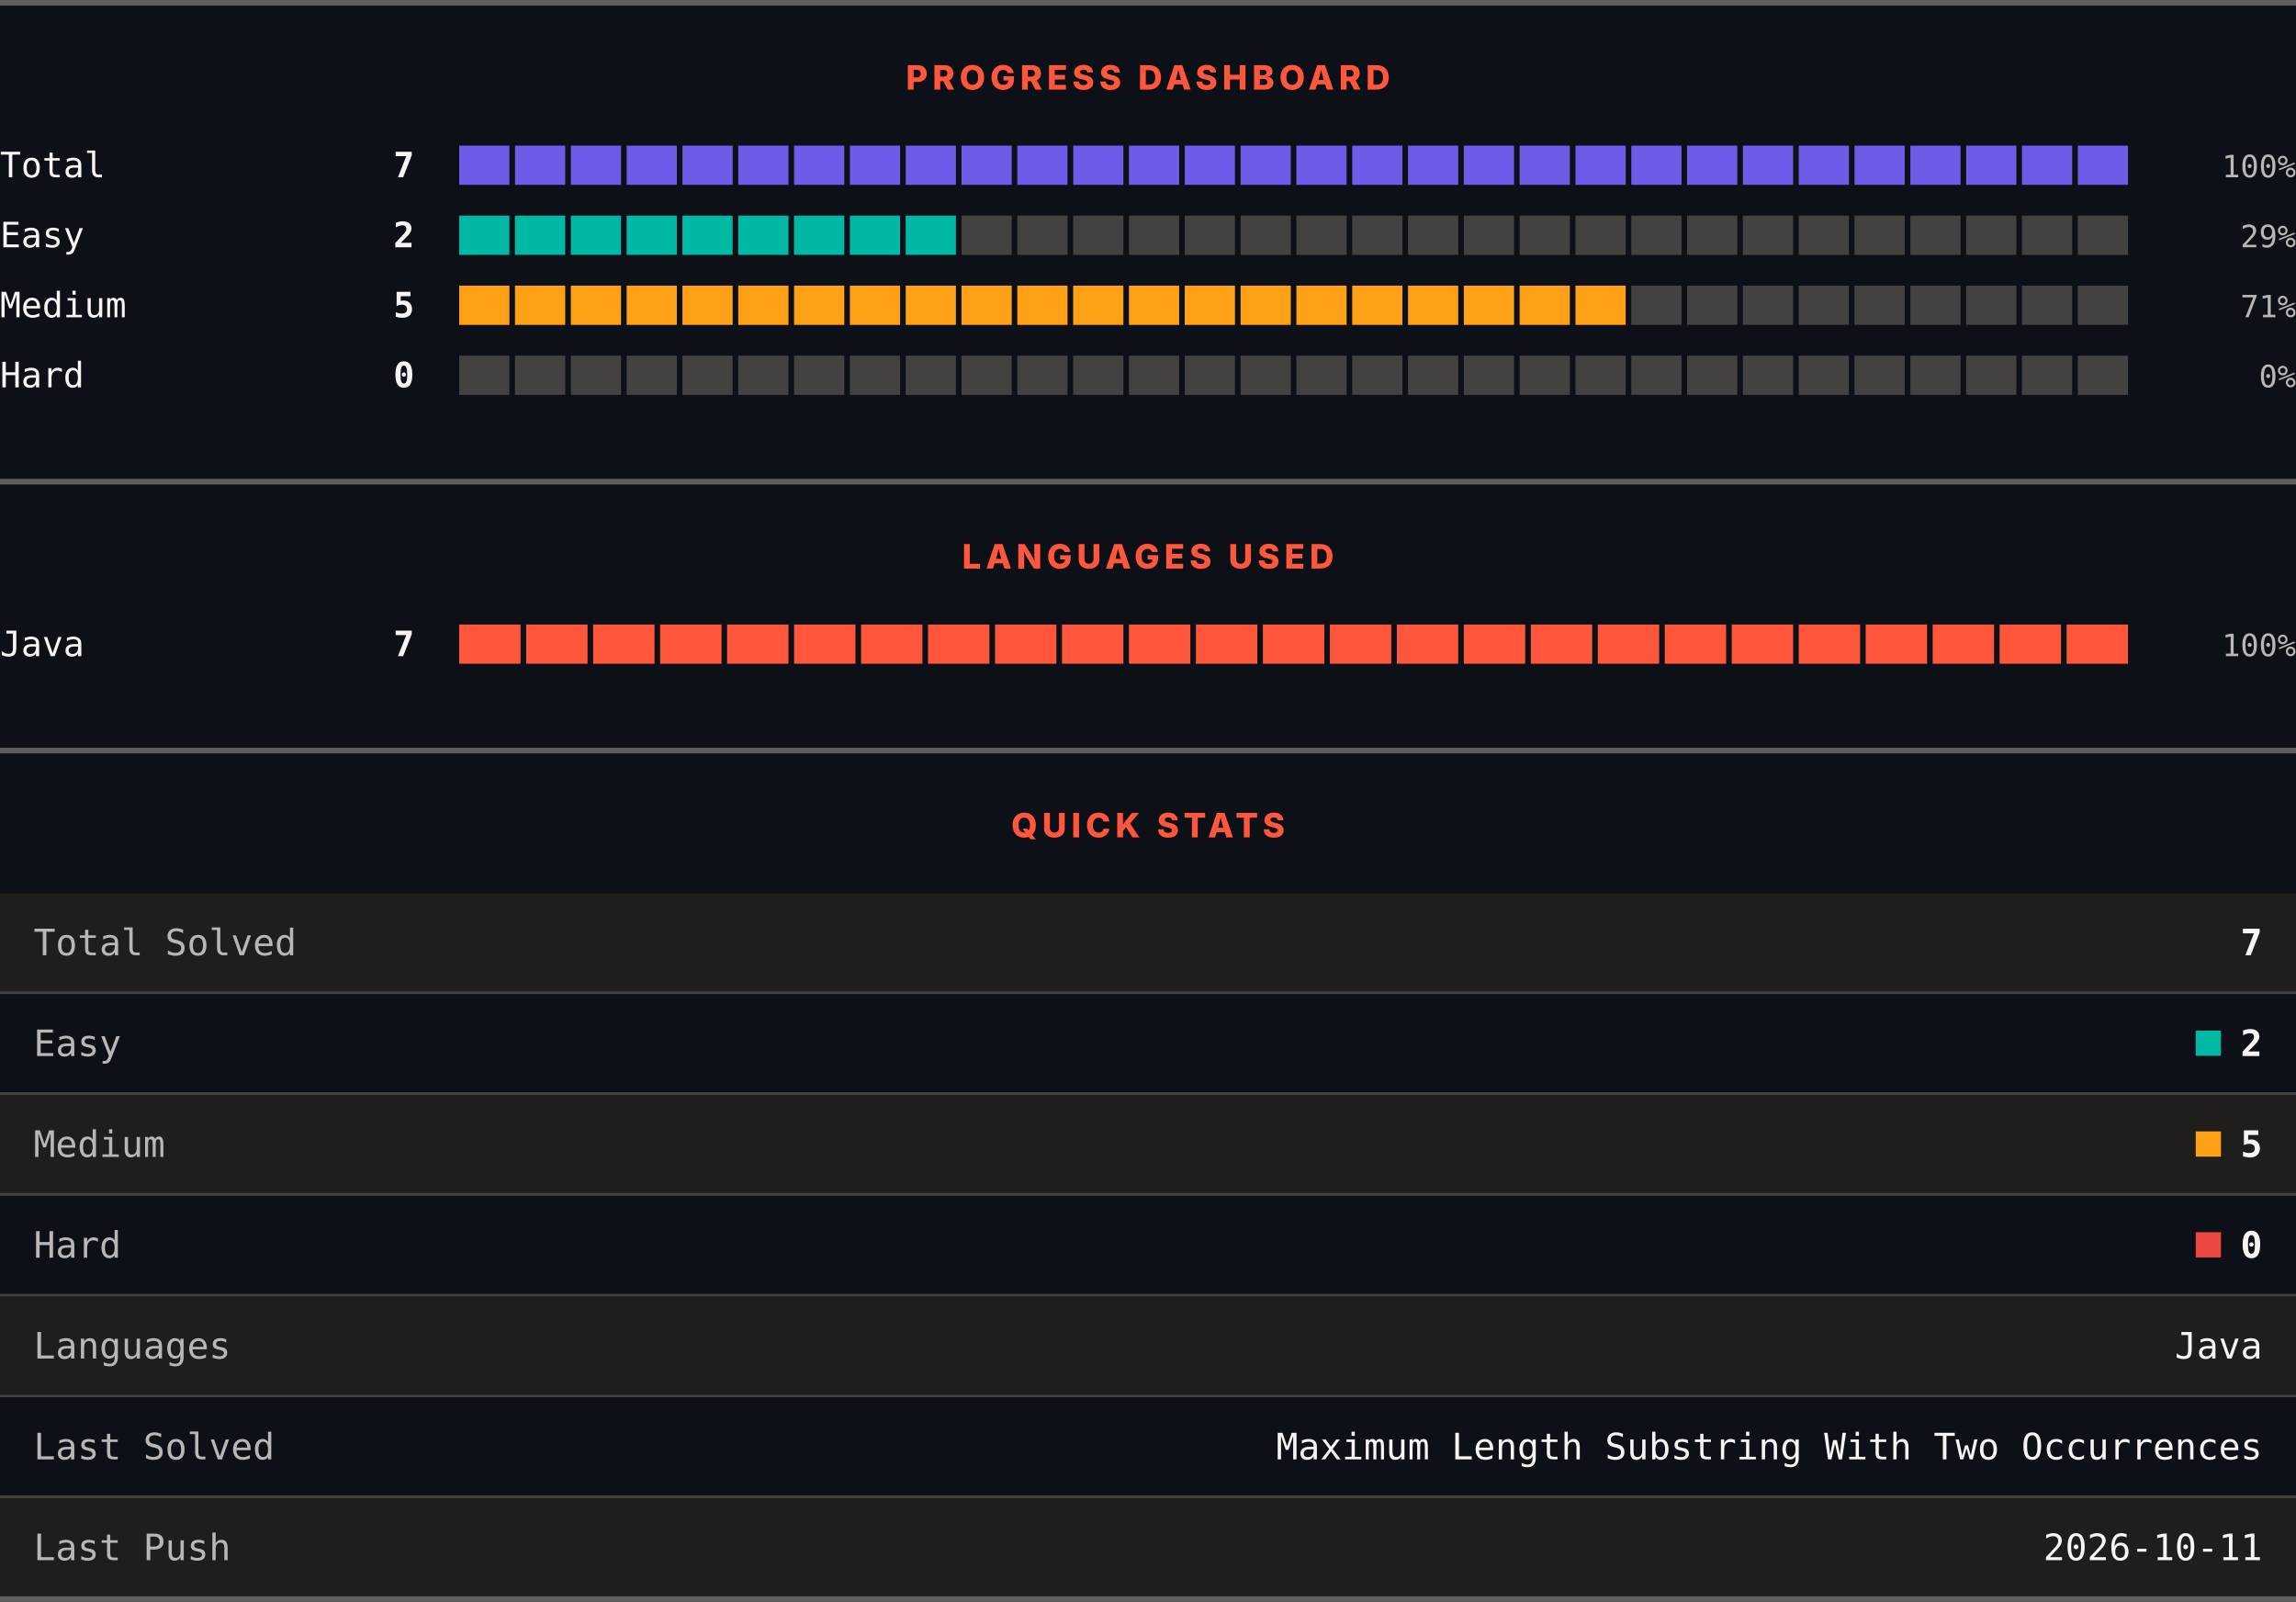
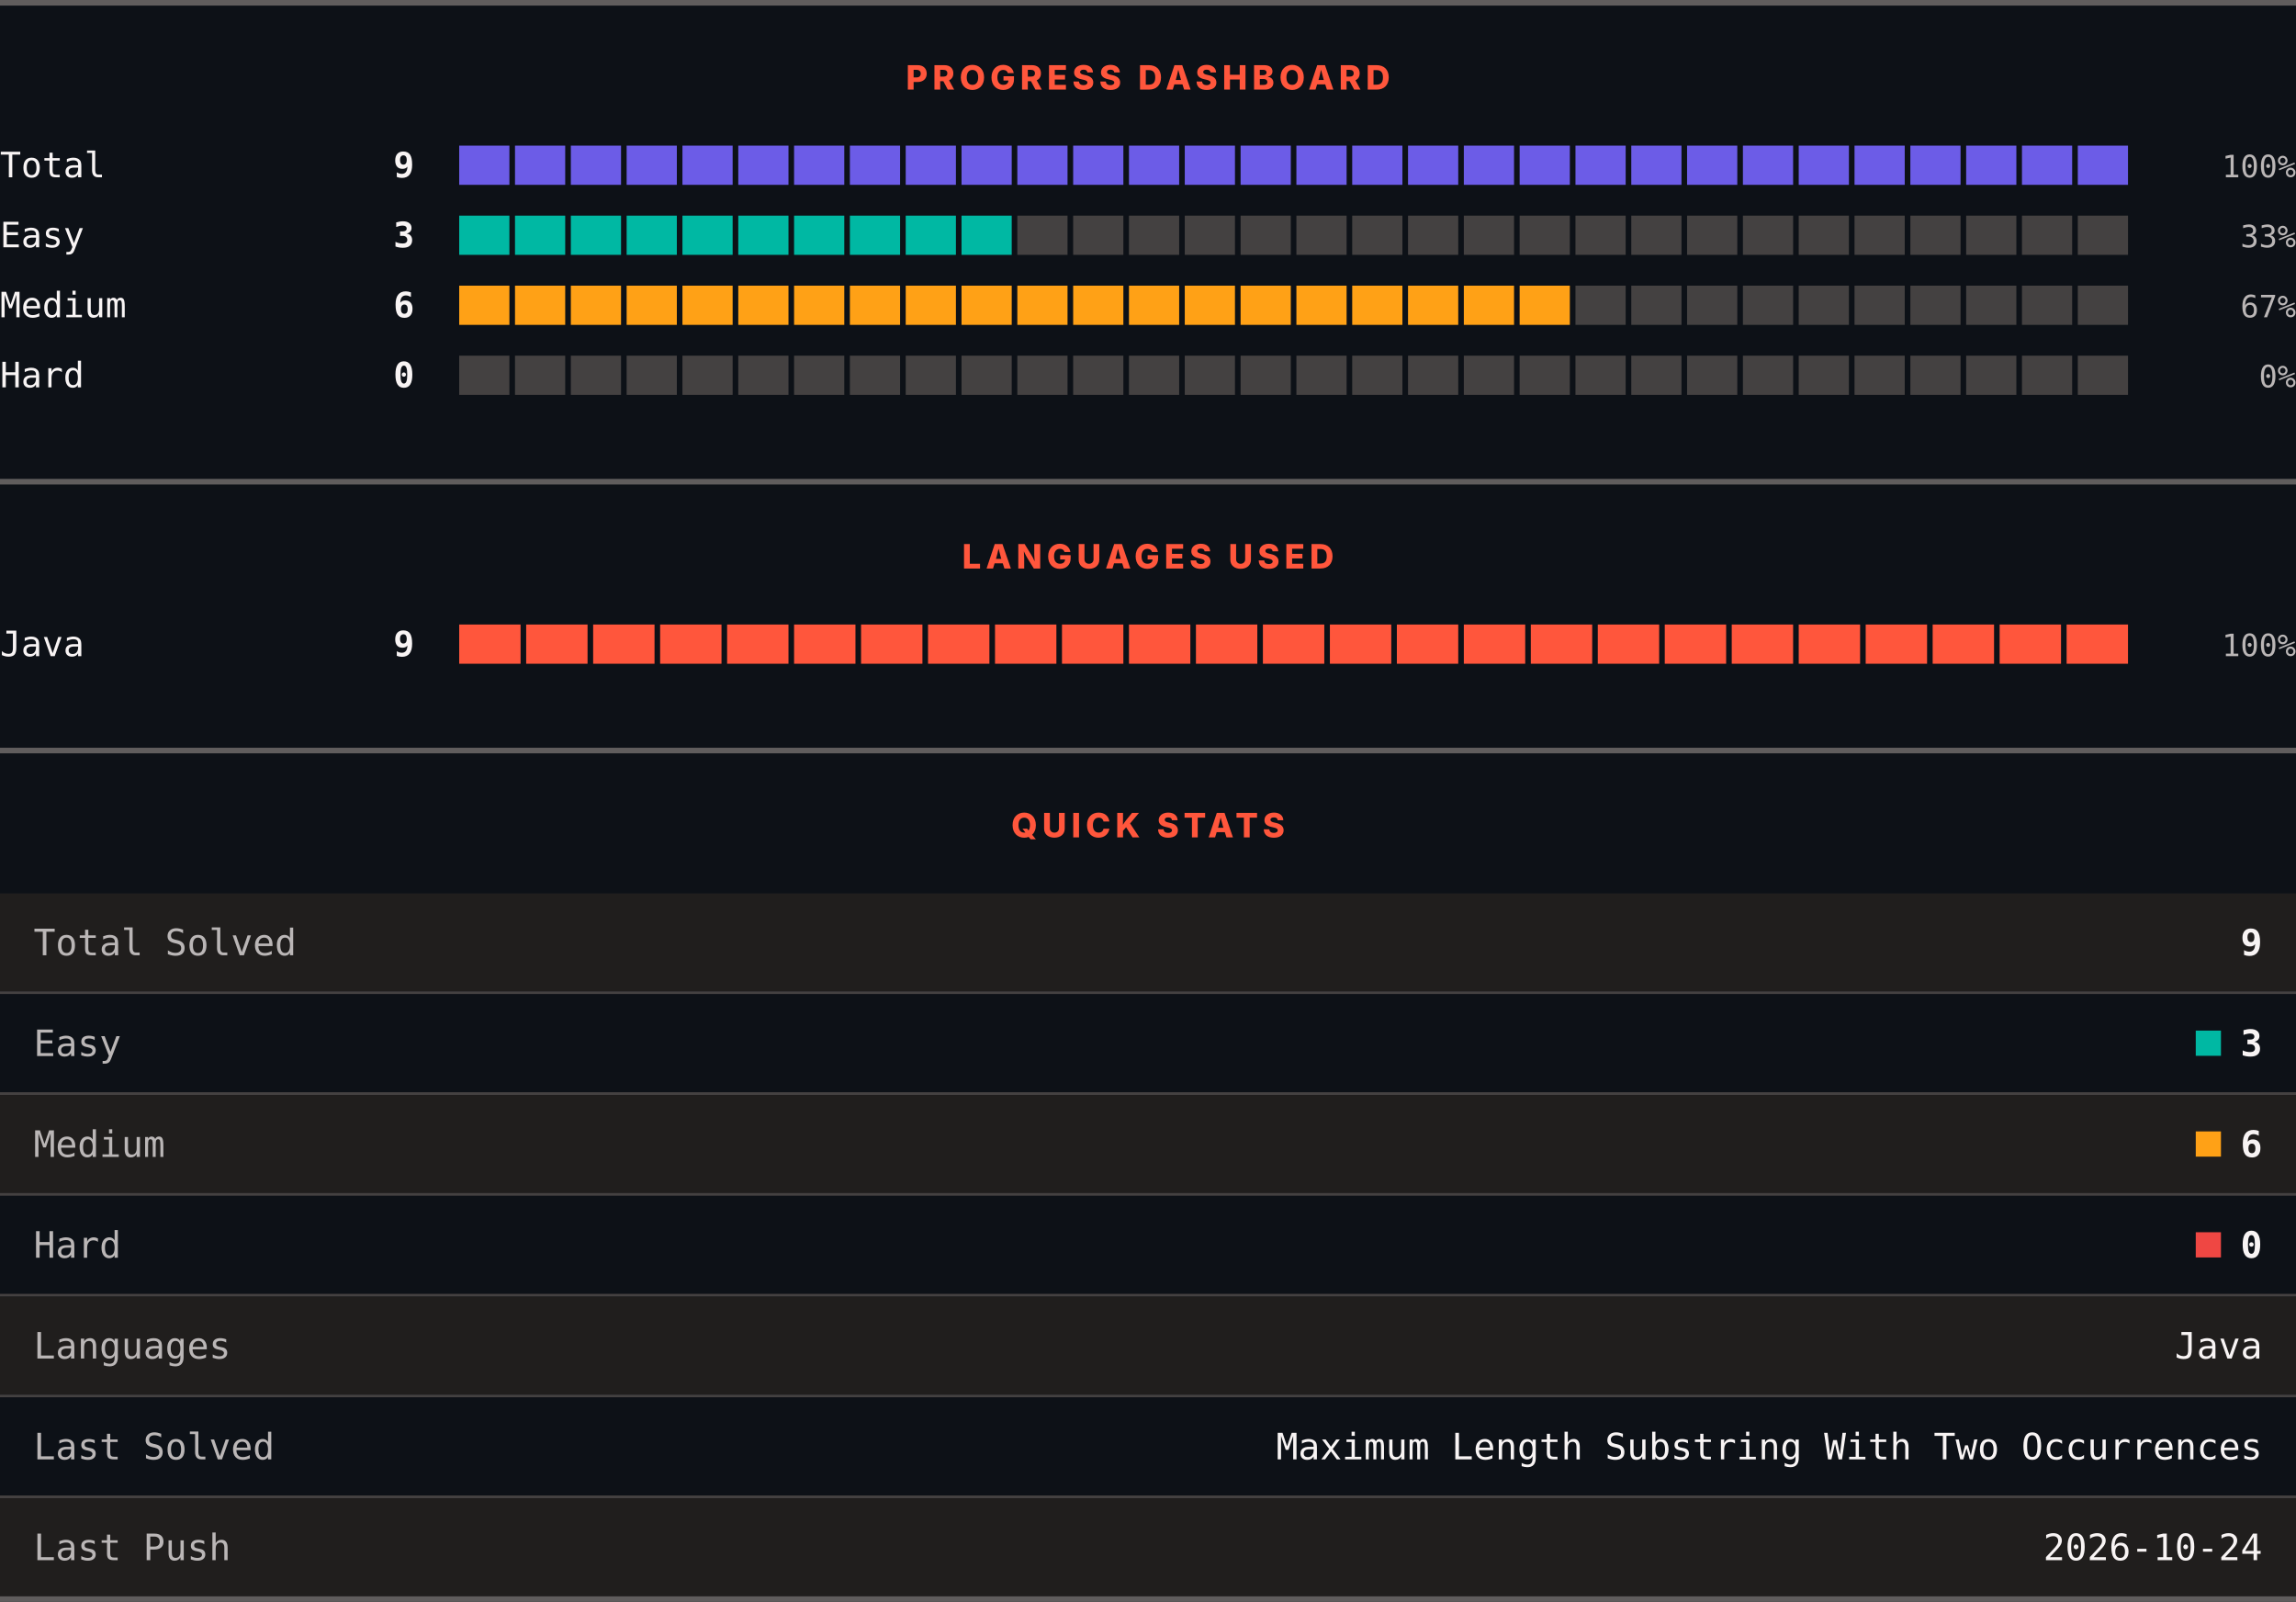
<svg xmlns="http://www.w3.org/2000/svg" width="820" height="572" viewBox="0 0 820 572" role="img" aria-label="LeetCode progress, languages and quick stats">
  <rect width="820" height="572" fill="#0d1117" />
  <rect x="0" y="0" width="820" height="2" fill="#605d5d" />
  <text x="410" y="32" text-anchor="middle" font-family="Archivo, system-ui, -apple-system, Segoe UI, sans-serif" font-size="12" font-weight="800" letter-spacing="1.68" fill="#ff563c">PROGRESS DASHBOARD</text>
  <text x="0" y="63.3" font-family="ui-monospace, SFMono-Regular, Menlo, Consolas, monospace" font-size="12.5" fill="#f8f4f4">Total</text>
-   <text x="148" y="63.3" text-anchor="end" font-family="ui-monospace, SFMono-Regular, Menlo, Consolas, monospace" font-size="12.5" font-weight="700" fill="#f8f4f4">7</text>
+   <text x="148" y="63.3" text-anchor="end" font-family="ui-monospace, SFMono-Regular, Menlo, Consolas, monospace" font-size="12.5" font-weight="700" fill="#f8f4f4">9</text>
  <rect x="164.00" y="52" width="17.93" height="14" fill="#6c5ce7" />
  <rect x="183.93" y="52" width="17.93" height="14" fill="#6c5ce7" />
  <rect x="203.87" y="52" width="17.93" height="14" fill="#6c5ce7" />
  <rect x="223.80" y="52" width="17.93" height="14" fill="#6c5ce7" />
  <rect x="243.73" y="52" width="17.93" height="14" fill="#6c5ce7" />
  <rect x="263.67" y="52" width="17.93" height="14" fill="#6c5ce7" />
  <rect x="283.60" y="52" width="17.93" height="14" fill="#6c5ce7" />
  <rect x="303.53" y="52" width="17.93" height="14" fill="#6c5ce7" />
  <rect x="323.47" y="52" width="17.93" height="14" fill="#6c5ce7" />
  <rect x="343.40" y="52" width="17.93" height="14" fill="#6c5ce7" />
  <rect x="363.33" y="52" width="17.93" height="14" fill="#6c5ce7" />
  <rect x="383.27" y="52" width="17.93" height="14" fill="#6c5ce7" />
  <rect x="403.20" y="52" width="17.93" height="14" fill="#6c5ce7" />
  <rect x="423.13" y="52" width="17.93" height="14" fill="#6c5ce7" />
  <rect x="443.07" y="52" width="17.93" height="14" fill="#6c5ce7" />
  <rect x="463.00" y="52" width="17.93" height="14" fill="#6c5ce7" />
  <rect x="482.93" y="52" width="17.93" height="14" fill="#6c5ce7" />
  <rect x="502.87" y="52" width="17.93" height="14" fill="#6c5ce7" />
  <rect x="522.80" y="52" width="17.93" height="14" fill="#6c5ce7" />
  <rect x="542.73" y="52" width="17.93" height="14" fill="#6c5ce7" />
  <rect x="562.67" y="52" width="17.93" height="14" fill="#6c5ce7" />
  <rect x="582.60" y="52" width="17.93" height="14" fill="#6c5ce7" />
  <rect x="602.53" y="52" width="17.93" height="14" fill="#6c5ce7" />
  <rect x="622.47" y="52" width="17.93" height="14" fill="#6c5ce7" />
  <rect x="642.40" y="52" width="17.93" height="14" fill="#6c5ce7" />
  <rect x="662.33" y="52" width="17.93" height="14" fill="#6c5ce7" />
  <rect x="682.27" y="52" width="17.93" height="14" fill="#6c5ce7" />
  <rect x="702.20" y="52" width="17.93" height="14" fill="#6c5ce7" />
  <rect x="722.13" y="52" width="17.93" height="14" fill="#6c5ce7" />
  <rect x="742.07" y="52" width="17.93" height="14" fill="#6c5ce7" />
  <text x="820" y="63.3" text-anchor="end" font-family="ui-monospace, SFMono-Regular, Menlo, Consolas, monospace" font-size="11" fill="#bab6b6">100%</text>
  <text x="0" y="88.3" font-family="ui-monospace, SFMono-Regular, Menlo, Consolas, monospace" font-size="12.5" fill="#f8f4f4">Easy</text>
-   <text x="148" y="88.3" text-anchor="end" font-family="ui-monospace, SFMono-Regular, Menlo, Consolas, monospace" font-size="12.5" font-weight="700" fill="#f8f4f4">2</text>
+   <text x="148" y="88.3" text-anchor="end" font-family="ui-monospace, SFMono-Regular, Menlo, Consolas, monospace" font-size="12.5" font-weight="700" fill="#f8f4f4">3</text>
  <rect x="164.00" y="77" width="17.93" height="14" fill="#00b8a3" />
  <rect x="183.93" y="77" width="17.93" height="14" fill="#00b8a3" />
  <rect x="203.87" y="77" width="17.93" height="14" fill="#00b8a3" />
  <rect x="223.80" y="77" width="17.93" height="14" fill="#00b8a3" />
  <rect x="243.73" y="77" width="17.93" height="14" fill="#00b8a3" />
  <rect x="263.67" y="77" width="17.93" height="14" fill="#00b8a3" />
  <rect x="283.60" y="77" width="17.93" height="14" fill="#00b8a3" />
  <rect x="303.53" y="77" width="17.93" height="14" fill="#00b8a3" />
  <rect x="323.47" y="77" width="17.93" height="14" fill="#00b8a3" />
-   <rect x="343.40" y="77" width="17.93" height="14" fill="#444141" />
+   <rect x="343.40" y="77" width="17.93" height="14" fill="#00b8a3" />
  <rect x="363.33" y="77" width="17.93" height="14" fill="#444141" />
  <rect x="383.27" y="77" width="17.93" height="14" fill="#444141" />
  <rect x="403.20" y="77" width="17.93" height="14" fill="#444141" />
  <rect x="423.13" y="77" width="17.93" height="14" fill="#444141" />
  <rect x="443.07" y="77" width="17.93" height="14" fill="#444141" />
  <rect x="463.00" y="77" width="17.93" height="14" fill="#444141" />
  <rect x="482.93" y="77" width="17.93" height="14" fill="#444141" />
  <rect x="502.87" y="77" width="17.93" height="14" fill="#444141" />
  <rect x="522.80" y="77" width="17.93" height="14" fill="#444141" />
  <rect x="542.73" y="77" width="17.93" height="14" fill="#444141" />
  <rect x="562.67" y="77" width="17.93" height="14" fill="#444141" />
  <rect x="582.60" y="77" width="17.93" height="14" fill="#444141" />
  <rect x="602.53" y="77" width="17.93" height="14" fill="#444141" />
  <rect x="622.47" y="77" width="17.93" height="14" fill="#444141" />
  <rect x="642.40" y="77" width="17.93" height="14" fill="#444141" />
  <rect x="662.33" y="77" width="17.93" height="14" fill="#444141" />
  <rect x="682.27" y="77" width="17.93" height="14" fill="#444141" />
  <rect x="702.20" y="77" width="17.93" height="14" fill="#444141" />
  <rect x="722.13" y="77" width="17.93" height="14" fill="#444141" />
  <rect x="742.07" y="77" width="17.93" height="14" fill="#444141" />
-   <text x="820" y="88.3" text-anchor="end" font-family="ui-monospace, SFMono-Regular, Menlo, Consolas, monospace" font-size="11" fill="#bab6b6">29%</text>
+   <text x="820" y="88.3" text-anchor="end" font-family="ui-monospace, SFMono-Regular, Menlo, Consolas, monospace" font-size="11" fill="#bab6b6">33%</text>
  <text x="0" y="113.3" font-family="ui-monospace, SFMono-Regular, Menlo, Consolas, monospace" font-size="12.5" fill="#f8f4f4">Medium</text>
-   <text x="148" y="113.3" text-anchor="end" font-family="ui-monospace, SFMono-Regular, Menlo, Consolas, monospace" font-size="12.5" font-weight="700" fill="#f8f4f4">5</text>
+   <text x="148" y="113.3" text-anchor="end" font-family="ui-monospace, SFMono-Regular, Menlo, Consolas, monospace" font-size="12.5" font-weight="700" fill="#f8f4f4">6</text>
  <rect x="164.00" y="102" width="17.93" height="14" fill="#ffa116" />
  <rect x="183.93" y="102" width="17.93" height="14" fill="#ffa116" />
  <rect x="203.87" y="102" width="17.93" height="14" fill="#ffa116" />
  <rect x="223.80" y="102" width="17.93" height="14" fill="#ffa116" />
  <rect x="243.73" y="102" width="17.93" height="14" fill="#ffa116" />
  <rect x="263.67" y="102" width="17.93" height="14" fill="#ffa116" />
  <rect x="283.60" y="102" width="17.93" height="14" fill="#ffa116" />
  <rect x="303.53" y="102" width="17.93" height="14" fill="#ffa116" />
  <rect x="323.47" y="102" width="17.93" height="14" fill="#ffa116" />
  <rect x="343.40" y="102" width="17.93" height="14" fill="#ffa116" />
  <rect x="363.33" y="102" width="17.93" height="14" fill="#ffa116" />
  <rect x="383.27" y="102" width="17.93" height="14" fill="#ffa116" />
  <rect x="403.20" y="102" width="17.93" height="14" fill="#ffa116" />
  <rect x="423.13" y="102" width="17.93" height="14" fill="#ffa116" />
  <rect x="443.07" y="102" width="17.93" height="14" fill="#ffa116" />
  <rect x="463.00" y="102" width="17.93" height="14" fill="#ffa116" />
  <rect x="482.93" y="102" width="17.93" height="14" fill="#ffa116" />
  <rect x="502.87" y="102" width="17.93" height="14" fill="#ffa116" />
  <rect x="522.80" y="102" width="17.93" height="14" fill="#ffa116" />
  <rect x="542.73" y="102" width="17.93" height="14" fill="#ffa116" />
-   <rect x="562.67" y="102" width="17.93" height="14" fill="#ffa116" />
+   <rect x="562.67" y="102" width="17.93" height="14" fill="#444141" />
  <rect x="582.60" y="102" width="17.93" height="14" fill="#444141" />
  <rect x="602.53" y="102" width="17.93" height="14" fill="#444141" />
  <rect x="622.47" y="102" width="17.93" height="14" fill="#444141" />
  <rect x="642.40" y="102" width="17.93" height="14" fill="#444141" />
  <rect x="662.33" y="102" width="17.93" height="14" fill="#444141" />
  <rect x="682.27" y="102" width="17.93" height="14" fill="#444141" />
  <rect x="702.20" y="102" width="17.93" height="14" fill="#444141" />
  <rect x="722.13" y="102" width="17.93" height="14" fill="#444141" />
  <rect x="742.07" y="102" width="17.93" height="14" fill="#444141" />
-   <text x="820" y="113.3" text-anchor="end" font-family="ui-monospace, SFMono-Regular, Menlo, Consolas, monospace" font-size="11" fill="#bab6b6">71%</text>
+   <text x="820" y="113.3" text-anchor="end" font-family="ui-monospace, SFMono-Regular, Menlo, Consolas, monospace" font-size="11" fill="#bab6b6">67%</text>
  <text x="0" y="138.3" font-family="ui-monospace, SFMono-Regular, Menlo, Consolas, monospace" font-size="12.5" fill="#f8f4f4">Hard</text>
  <text x="148" y="138.3" text-anchor="end" font-family="ui-monospace, SFMono-Regular, Menlo, Consolas, monospace" font-size="12.5" font-weight="700" fill="#f8f4f4">0</text>
  <rect x="164.00" y="127" width="17.93" height="14" fill="#444141" />
  <rect x="183.93" y="127" width="17.93" height="14" fill="#444141" />
  <rect x="203.87" y="127" width="17.93" height="14" fill="#444141" />
  <rect x="223.80" y="127" width="17.93" height="14" fill="#444141" />
  <rect x="243.73" y="127" width="17.93" height="14" fill="#444141" />
  <rect x="263.67" y="127" width="17.93" height="14" fill="#444141" />
  <rect x="283.60" y="127" width="17.93" height="14" fill="#444141" />
  <rect x="303.53" y="127" width="17.93" height="14" fill="#444141" />
  <rect x="323.47" y="127" width="17.93" height="14" fill="#444141" />
  <rect x="343.40" y="127" width="17.93" height="14" fill="#444141" />
  <rect x="363.33" y="127" width="17.93" height="14" fill="#444141" />
  <rect x="383.27" y="127" width="17.93" height="14" fill="#444141" />
  <rect x="403.20" y="127" width="17.93" height="14" fill="#444141" />
  <rect x="423.13" y="127" width="17.93" height="14" fill="#444141" />
  <rect x="443.07" y="127" width="17.93" height="14" fill="#444141" />
  <rect x="463.00" y="127" width="17.93" height="14" fill="#444141" />
  <rect x="482.93" y="127" width="17.93" height="14" fill="#444141" />
  <rect x="502.87" y="127" width="17.93" height="14" fill="#444141" />
  <rect x="522.80" y="127" width="17.93" height="14" fill="#444141" />
  <rect x="542.73" y="127" width="17.93" height="14" fill="#444141" />
  <rect x="562.67" y="127" width="17.93" height="14" fill="#444141" />
  <rect x="582.60" y="127" width="17.93" height="14" fill="#444141" />
  <rect x="602.53" y="127" width="17.93" height="14" fill="#444141" />
  <rect x="622.47" y="127" width="17.93" height="14" fill="#444141" />
  <rect x="642.40" y="127" width="17.93" height="14" fill="#444141" />
  <rect x="662.33" y="127" width="17.93" height="14" fill="#444141" />
  <rect x="682.27" y="127" width="17.93" height="14" fill="#444141" />
  <rect x="702.20" y="127" width="17.93" height="14" fill="#444141" />
  <rect x="722.13" y="127" width="17.93" height="14" fill="#444141" />
  <rect x="742.07" y="127" width="17.93" height="14" fill="#444141" />
  <text x="820" y="138.3" text-anchor="end" font-family="ui-monospace, SFMono-Regular, Menlo, Consolas, monospace" font-size="11" fill="#bab6b6">0%</text>
  <rect x="0" y="171" width="820" height="2" fill="#605d5d" />
  <text x="410" y="203" text-anchor="middle" font-family="Archivo, system-ui, -apple-system, Segoe UI, sans-serif" font-size="12" font-weight="800" letter-spacing="1.68" fill="#ff563c">LANGUAGES USED</text>
  <text x="0" y="234.3" font-family="ui-monospace, SFMono-Regular, Menlo, Consolas, monospace" font-size="12.5" fill="#f8f4f4">Java</text>
-   <text x="148" y="234.3" text-anchor="end" font-family="ui-monospace, SFMono-Regular, Menlo, Consolas, monospace" font-size="12.5" font-weight="700" fill="#f8f4f4">7</text>
+   <text x="148" y="234.3" text-anchor="end" font-family="ui-monospace, SFMono-Regular, Menlo, Consolas, monospace" font-size="12.5" font-weight="700" fill="#f8f4f4">9</text>
  <rect x="164.00" y="223" width="21.92" height="14" fill="#ff563c" />
  <rect x="187.92" y="223" width="21.92" height="14" fill="#ff563c" />
  <rect x="211.84" y="223" width="21.92" height="14" fill="#ff563c" />
  <rect x="235.76" y="223" width="21.92" height="14" fill="#ff563c" />
  <rect x="259.68" y="223" width="21.92" height="14" fill="#ff563c" />
  <rect x="283.60" y="223" width="21.92" height="14" fill="#ff563c" />
  <rect x="307.52" y="223" width="21.92" height="14" fill="#ff563c" />
  <rect x="331.44" y="223" width="21.92" height="14" fill="#ff563c" />
  <rect x="355.36" y="223" width="21.92" height="14" fill="#ff563c" />
  <rect x="379.28" y="223" width="21.92" height="14" fill="#ff563c" />
  <rect x="403.20" y="223" width="21.92" height="14" fill="#ff563c" />
  <rect x="427.12" y="223" width="21.92" height="14" fill="#ff563c" />
  <rect x="451.04" y="223" width="21.92" height="14" fill="#ff563c" />
  <rect x="474.96" y="223" width="21.92" height="14" fill="#ff563c" />
  <rect x="498.88" y="223" width="21.92" height="14" fill="#ff563c" />
  <rect x="522.80" y="223" width="21.92" height="14" fill="#ff563c" />
  <rect x="546.72" y="223" width="21.92" height="14" fill="#ff563c" />
  <rect x="570.64" y="223" width="21.92" height="14" fill="#ff563c" />
  <rect x="594.56" y="223" width="21.92" height="14" fill="#ff563c" />
  <rect x="618.48" y="223" width="21.92" height="14" fill="#ff563c" />
  <rect x="642.40" y="223" width="21.92" height="14" fill="#ff563c" />
  <rect x="666.32" y="223" width="21.92" height="14" fill="#ff563c" />
  <rect x="690.24" y="223" width="21.92" height="14" fill="#ff563c" />
  <rect x="714.16" y="223" width="21.92" height="14" fill="#ff563c" />
  <rect x="738.08" y="223" width="21.92" height="14" fill="#ff563c" />
  <text x="820" y="234.3" text-anchor="end" font-family="ui-monospace, SFMono-Regular, Menlo, Consolas, monospace" font-size="11" fill="#bab6b6">100%</text>
  <rect x="0" y="267" width="820" height="2" fill="#605d5d" />
  <text x="410" y="299" text-anchor="middle" font-family="Archivo, system-ui, -apple-system, Segoe UI, sans-serif" font-size="12" font-weight="800" letter-spacing="1.68" fill="#ff563c">QUICK STATS</text>
  <rect x="0" y="319" width="820" height="35" fill="#201e1d" />
  <text x="12" y="341.1" font-family="ui-monospace, SFMono-Regular, Menlo, Consolas, monospace" font-size="13" fill="#bab6b6">Total Solved</text>
-   <text x="808" y="341.1" text-anchor="end" font-family="ui-monospace, SFMono-Regular, Menlo, Consolas, monospace" font-size="13" font-weight="700" fill="#f8f4f4">7</text>
+   <text x="808" y="341.1" text-anchor="end" font-family="ui-monospace, SFMono-Regular, Menlo, Consolas, monospace" font-size="13" font-weight="700" fill="#f8f4f4">9</text>
  <rect x="0" y="354" width="820" height="1" fill="#444141" />
  <rect x="0" y="355" width="820" height="35" fill="#0d1117" />
  <text x="12" y="377.1" font-family="ui-monospace, SFMono-Regular, Menlo, Consolas, monospace" font-size="13" fill="#bab6b6">Easy</text>
  <rect x="784.2" y="368" width="9" height="9" fill="#00b8a3" />
-   <text x="808" y="377.1" text-anchor="end" font-family="ui-monospace, SFMono-Regular, Menlo, Consolas, monospace" font-size="13" font-weight="700" fill="#f8f4f4">2</text>
+   <text x="808" y="377.1" text-anchor="end" font-family="ui-monospace, SFMono-Regular, Menlo, Consolas, monospace" font-size="13" font-weight="700" fill="#f8f4f4">3</text>
  <rect x="0" y="390" width="820" height="1" fill="#444141" />
  <rect x="0" y="391" width="820" height="35" fill="#201e1d" />
  <text x="12" y="413.1" font-family="ui-monospace, SFMono-Regular, Menlo, Consolas, monospace" font-size="13" fill="#bab6b6">Medium</text>
  <rect x="784.2" y="404" width="9" height="9" fill="#ffa116" />
-   <text x="808" y="413.1" text-anchor="end" font-family="ui-monospace, SFMono-Regular, Menlo, Consolas, monospace" font-size="13" font-weight="700" fill="#f8f4f4">5</text>
+   <text x="808" y="413.1" text-anchor="end" font-family="ui-monospace, SFMono-Regular, Menlo, Consolas, monospace" font-size="13" font-weight="700" fill="#f8f4f4">6</text>
  <rect x="0" y="426" width="820" height="1" fill="#444141" />
  <rect x="0" y="427" width="820" height="35" fill="#0d1117" />
  <text x="12" y="449.1" font-family="ui-monospace, SFMono-Regular, Menlo, Consolas, monospace" font-size="13" fill="#bab6b6">Hard</text>
  <rect x="784.2" y="440" width="9" height="9" fill="#ef4743" />
  <text x="808" y="449.1" text-anchor="end" font-family="ui-monospace, SFMono-Regular, Menlo, Consolas, monospace" font-size="13" font-weight="700" fill="#f8f4f4">0</text>
  <rect x="0" y="462" width="820" height="1" fill="#444141" />
  <rect x="0" y="463" width="820" height="35" fill="#201e1d" />
  <text x="12" y="485.1" font-family="ui-monospace, SFMono-Regular, Menlo, Consolas, monospace" font-size="13" fill="#bab6b6">Languages</text>
  <text x="808" y="485.1" text-anchor="end" font-family="ui-monospace, SFMono-Regular, Menlo, Consolas, monospace" font-size="13" fill="#f8f4f4">Java</text>
  <rect x="0" y="498" width="820" height="1" fill="#444141" />
  <rect x="0" y="499" width="820" height="35" fill="#0d1117" />
  <text x="12" y="521.1" font-family="ui-monospace, SFMono-Regular, Menlo, Consolas, monospace" font-size="13" fill="#bab6b6">Last Solved</text>
  <text x="808" y="521.1" text-anchor="end" font-family="ui-monospace, SFMono-Regular, Menlo, Consolas, monospace" font-size="13" fill="#f8f4f4">Maximum Length Substring With Two Occurrences</text>
  <rect x="0" y="534" width="820" height="1" fill="#444141" />
  <rect x="0" y="535" width="820" height="35" fill="#201e1d" />
  <text x="12" y="557.1" font-family="ui-monospace, SFMono-Regular, Menlo, Consolas, monospace" font-size="13" fill="#bab6b6">Last Push</text>
-   <text x="808" y="557.1" text-anchor="end" font-family="ui-monospace, SFMono-Regular, Menlo, Consolas, monospace" font-size="13" fill="#f8f4f4">2026-10-11</text>
+   <text x="808" y="557.1" text-anchor="end" font-family="ui-monospace, SFMono-Regular, Menlo, Consolas, monospace" font-size="13" fill="#f8f4f4">2026-10-24</text>
  <rect x="0" y="570" width="820" height="2" fill="#605d5d" />
</svg>
